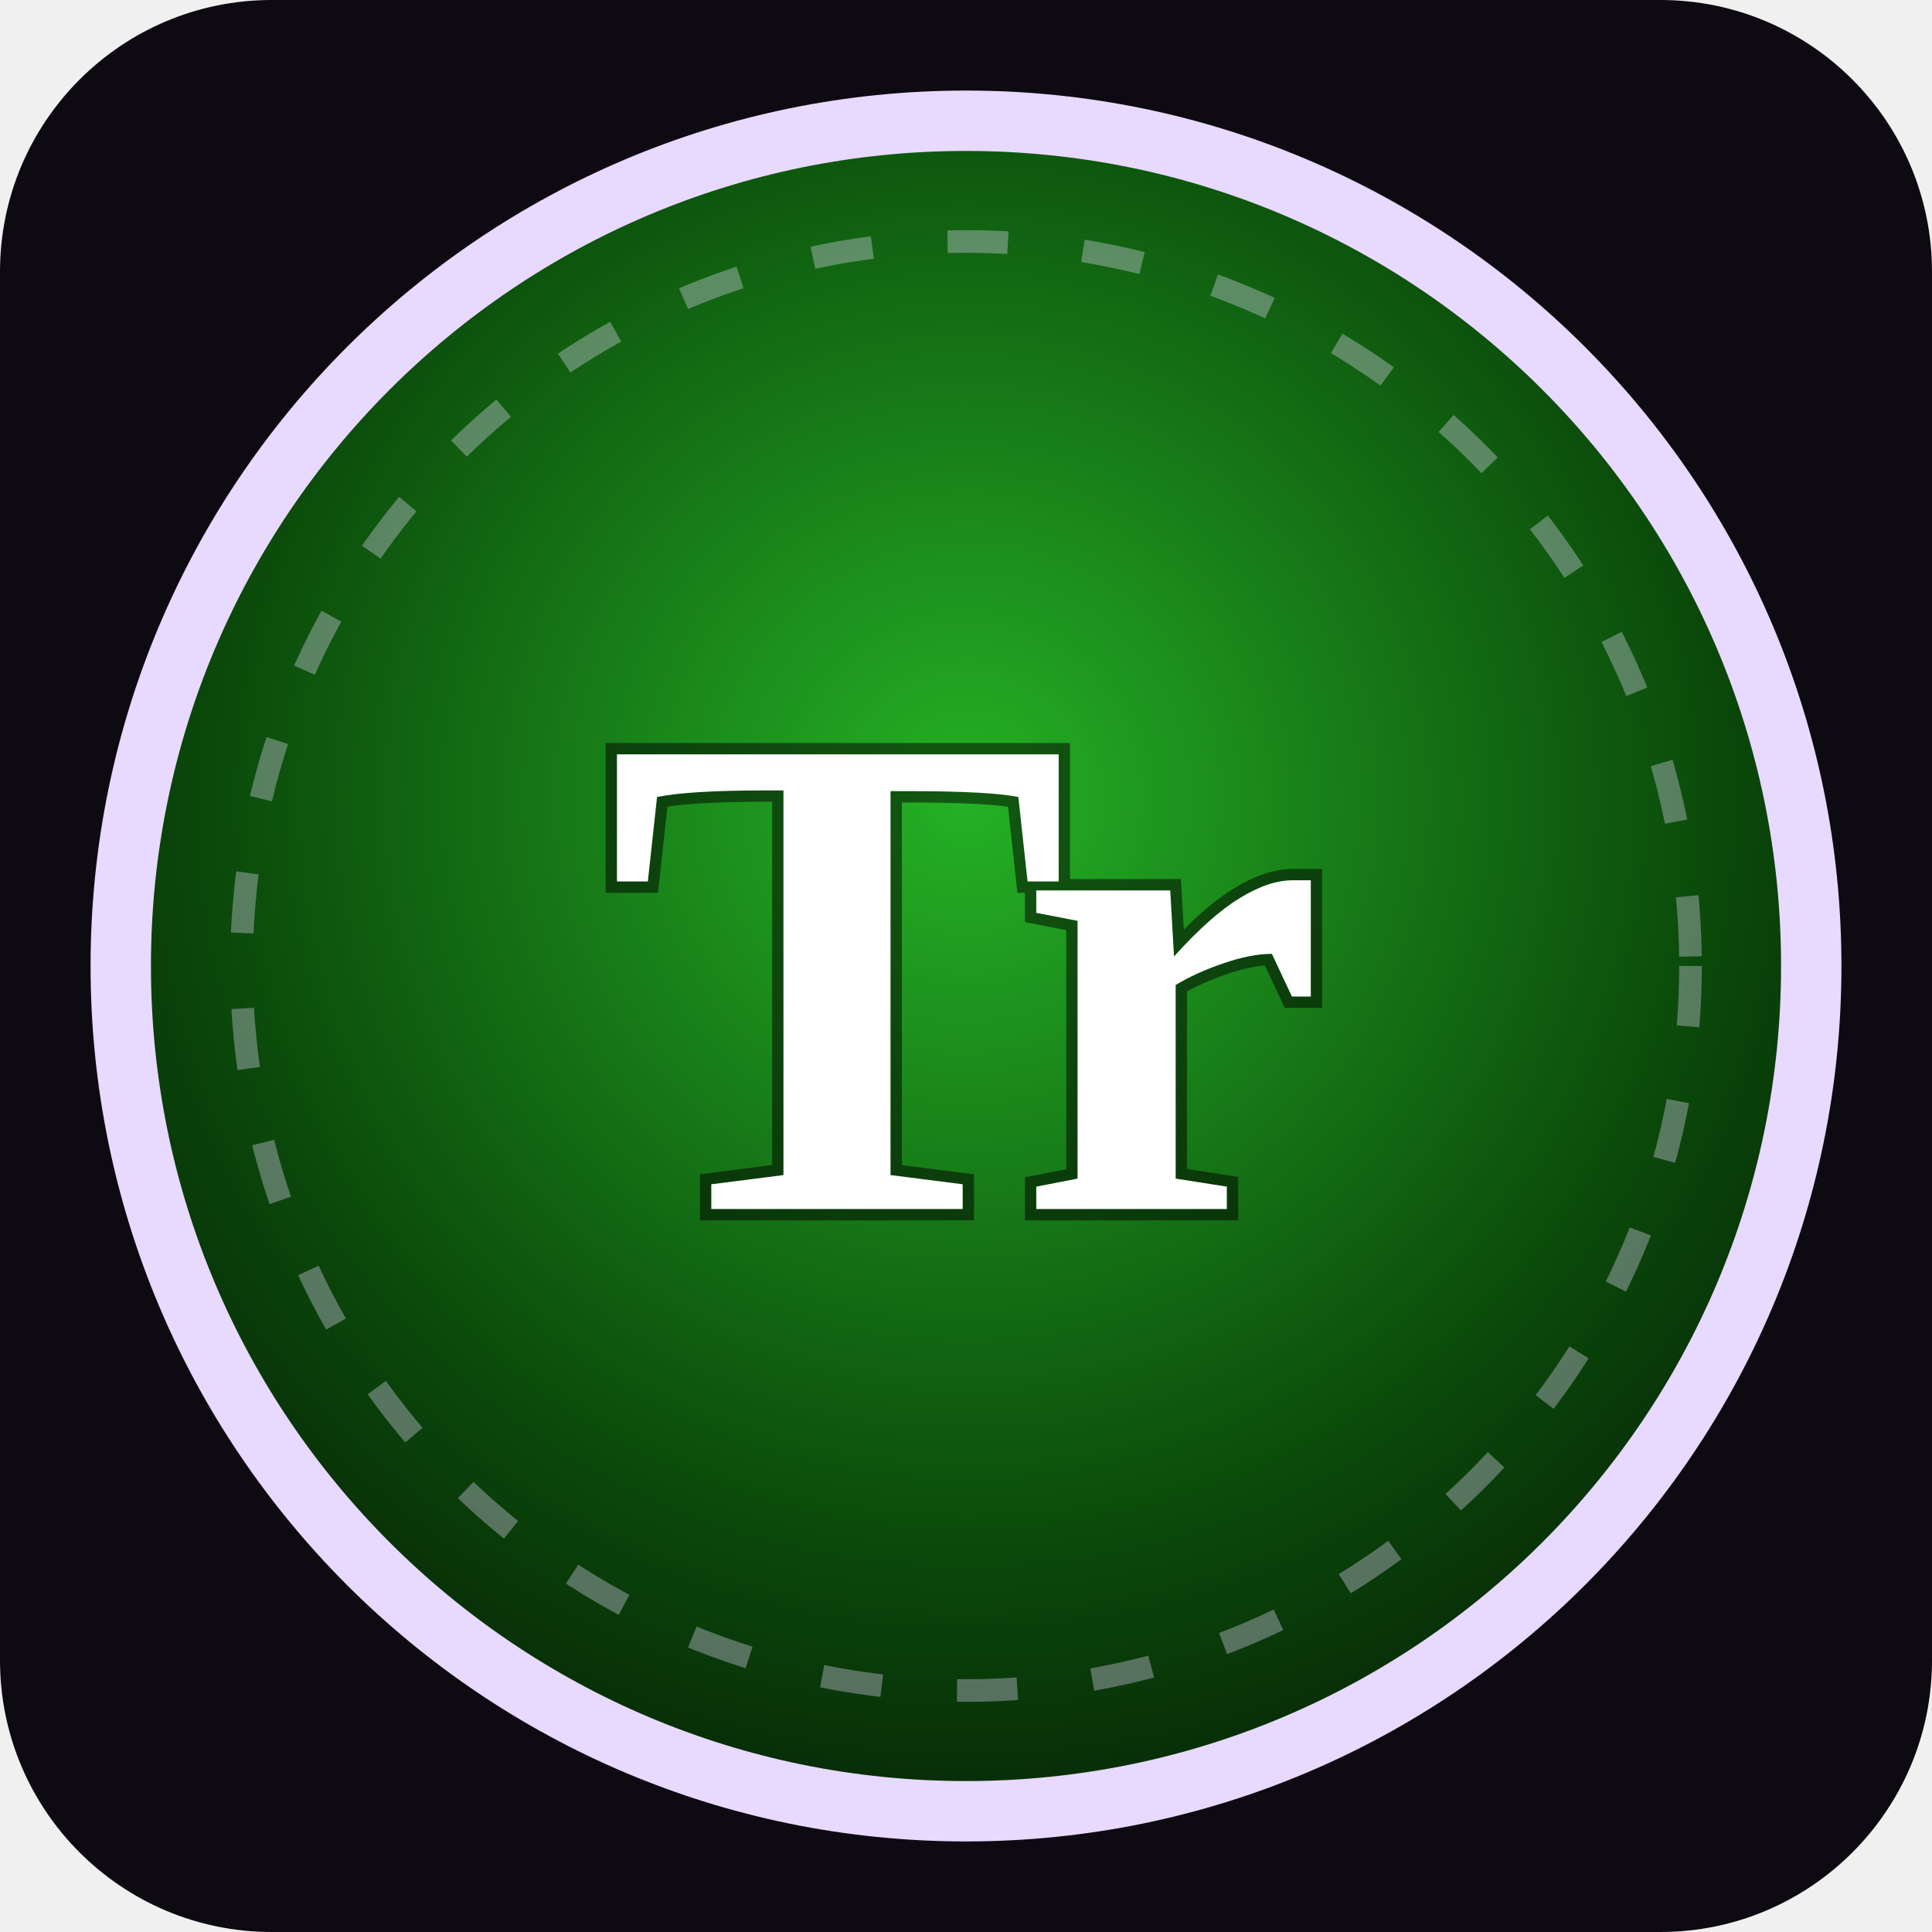
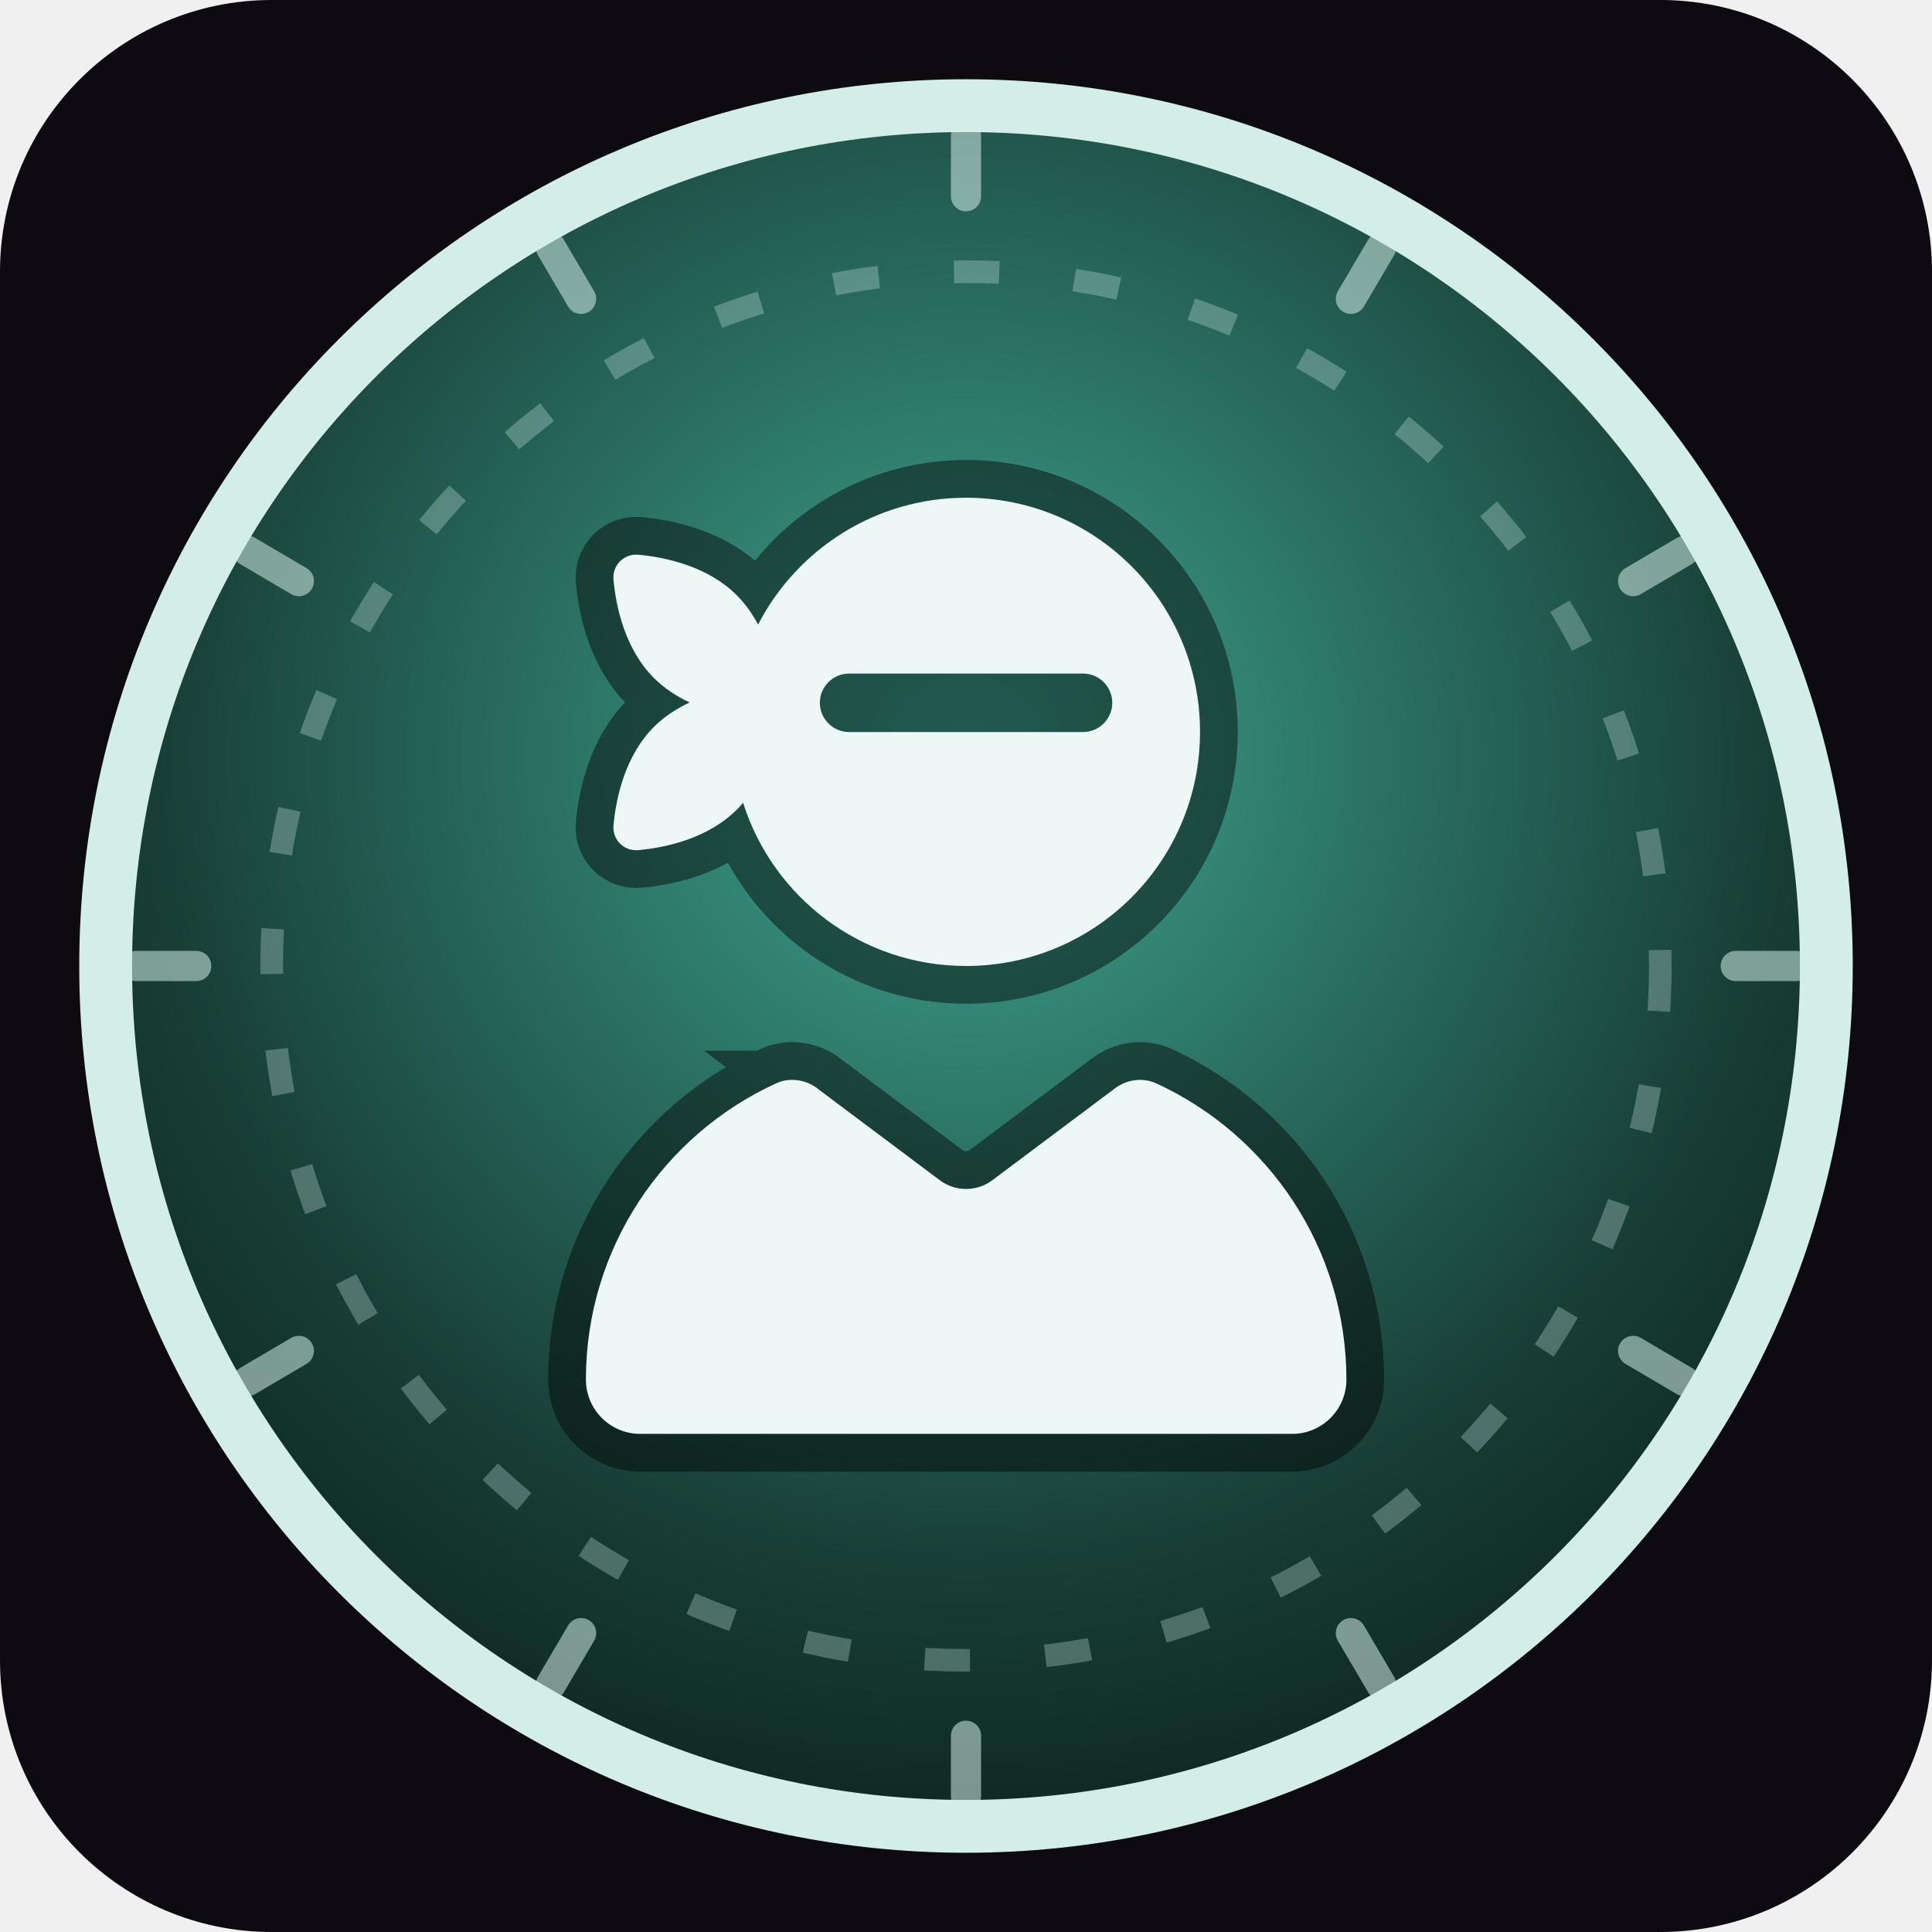
- <svg xmlns="http://www.w3.org/2000/svg" viewBox="0 0 128 128">
+ <svg xmlns="http://www.w3.org/2000/svg" viewBox="0 0 128 128" role="img" aria-label="trait race">
  <defs>
-     <radialGradient id="g" cx="50%" cy="40%" r="65%">
-       <stop offset="0%" stop-color="hsl(120,65%,42%)" />
-       <stop offset="70%" stop-color="hsl(120,75%,16%)" />
-       <stop offset="100%" stop-color="hsl(120,65%,8%)" />
+     <radialGradient id="g" cx="50%" cy="38%" r="68%">
+       <stop offset="0%" stop-color="hsl(168,45%,45%)" />
+       <stop offset="68%" stop-color="hsl(168,45%,17%)" />
+       <stop offset="100%" stop-color="hsl(168,45%,8%)" />
    </radialGradient>
  </defs>
  <rect width="128" height="128" rx="18" fill="#0d0a12" />
-   <circle cx="64" cy="64" r="56" fill="url(#g)" />
-   <circle cx="64" cy="64" r="56" fill="none" stroke="#e8d9ff" stroke-width="4" />
-   <circle cx="64" cy="64" r="48" fill="none" stroke="#e8d9ff" stroke-opacity=".35" stroke-width="1.5" stroke-dasharray="4 5" />
-   <text x="64" y="64" dy=".35em" text-anchor="middle" font-family="Georgia, 'Times New Roman', serif" font-weight="bold" font-size="46" fill="#ffffff" stroke="#000" stroke-opacity=".5" stroke-width="1.5" paint-order="stroke">Tr</text>
+   <circle cx="64" cy="64" r="57" fill="url(#g)" />
+   <circle cx="64" cy="64" r="57" fill="none" stroke="hsl(168,45%,88%)" stroke-width="3.5" />
+   <g stroke="hsl(168,45%,88%)" stroke-opacity=".55" stroke-width="2" stroke-linecap="round">
+     <line x1="13.0" y1="64.0" x2="9.0" y2="64.0" />
+     <line x1="19.8" y1="38.5" x2="16.4" y2="36.5" />
+     <line x1="38.5" y1="19.8" x2="36.5" y2="16.4" />
+     <line x1="64.0" y1="13.0" x2="64.0" y2="9.0" />
+     <line x1="89.5" y1="19.8" x2="91.5" y2="16.4" />
+     <line x1="108.2" y1="38.5" x2="111.6" y2="36.5" />
+     <line x1="115.0" y1="64.0" x2="119.0" y2="64.0" />
+     <line x1="108.2" y1="89.5" x2="111.6" y2="91.5" />
+     <line x1="89.5" y1="108.2" x2="91.5" y2="111.6" />
+     <line x1="64.0" y1="115.0" x2="64.0" y2="119.0" />
+     <line x1="38.5" y1="108.2" x2="36.5" y2="111.6" />
+     <line x1="19.8" y1="89.5" x2="16.4" y2="91.5" />
+   </g>
+   <circle cx="64" cy="64" r="46" fill="none" stroke="hsl(168,45%,88%)" stroke-opacity=".3" stroke-width="1.5" stroke-dasharray="3 5" />
+   <g transform="translate(36.88 33.00) scale(0.12109)" fill="hsl(168,40%,95%)" stroke="#000" stroke-opacity=".45" stroke-width="41.3" paint-order="stroke">
+     <path d="M352 128c0 70.7-57.3 128-128 128-57.2 0-105.6-37.5-122-89.3-1.1 1.3-2.2 2.6-3.5 3.8-15.8 15.8-38.8 20.7-53.6 22.1-8.1 .8-14.6-5.7-13.8-13.8 1.4-14.7 6.3-37.8 22.1-53.6 5.8-5.8 12.6-10.1 19.6-13.4-7-3.2-13.8-7.6-19.6-13.4-15.8-15.8-20.7-38.8-22.1-53.6-.8-8.1 5.7-14.6 13.8-13.8 14.7 1.4 37.8 6.3 53.6 22.1 4.8 4.8 8.7 10.4 11.7 16.1 21.3-41.2 64.3-69.4 113.8-69.4 70.7 0 128 57.3 128 128zM144 112c0 8.8 7.2 16 16 16l128 0c8.8 0 16-7.2 16-16s-7.2-16-16-16L160 96c-8.8 0-16 7.2-16 16zm-1.4 211l67 50.2c8.5 6.4 20.3 6.4 28.8 0l67-50.2c6.5-4.9 15.2-6.2 22.6-2.8 61.4 28.2 104.1 90.2 104.1 162.1 0 16.4-13.3 29.7-29.7 29.7L45.7 512c-16.4 0-29.7-13.3-29.7-29.7 0-72 42.7-134 104.1-162.1 7.4-3.4 16.1-2.1 22.6 2.8z" />
+   </g>
</svg>
